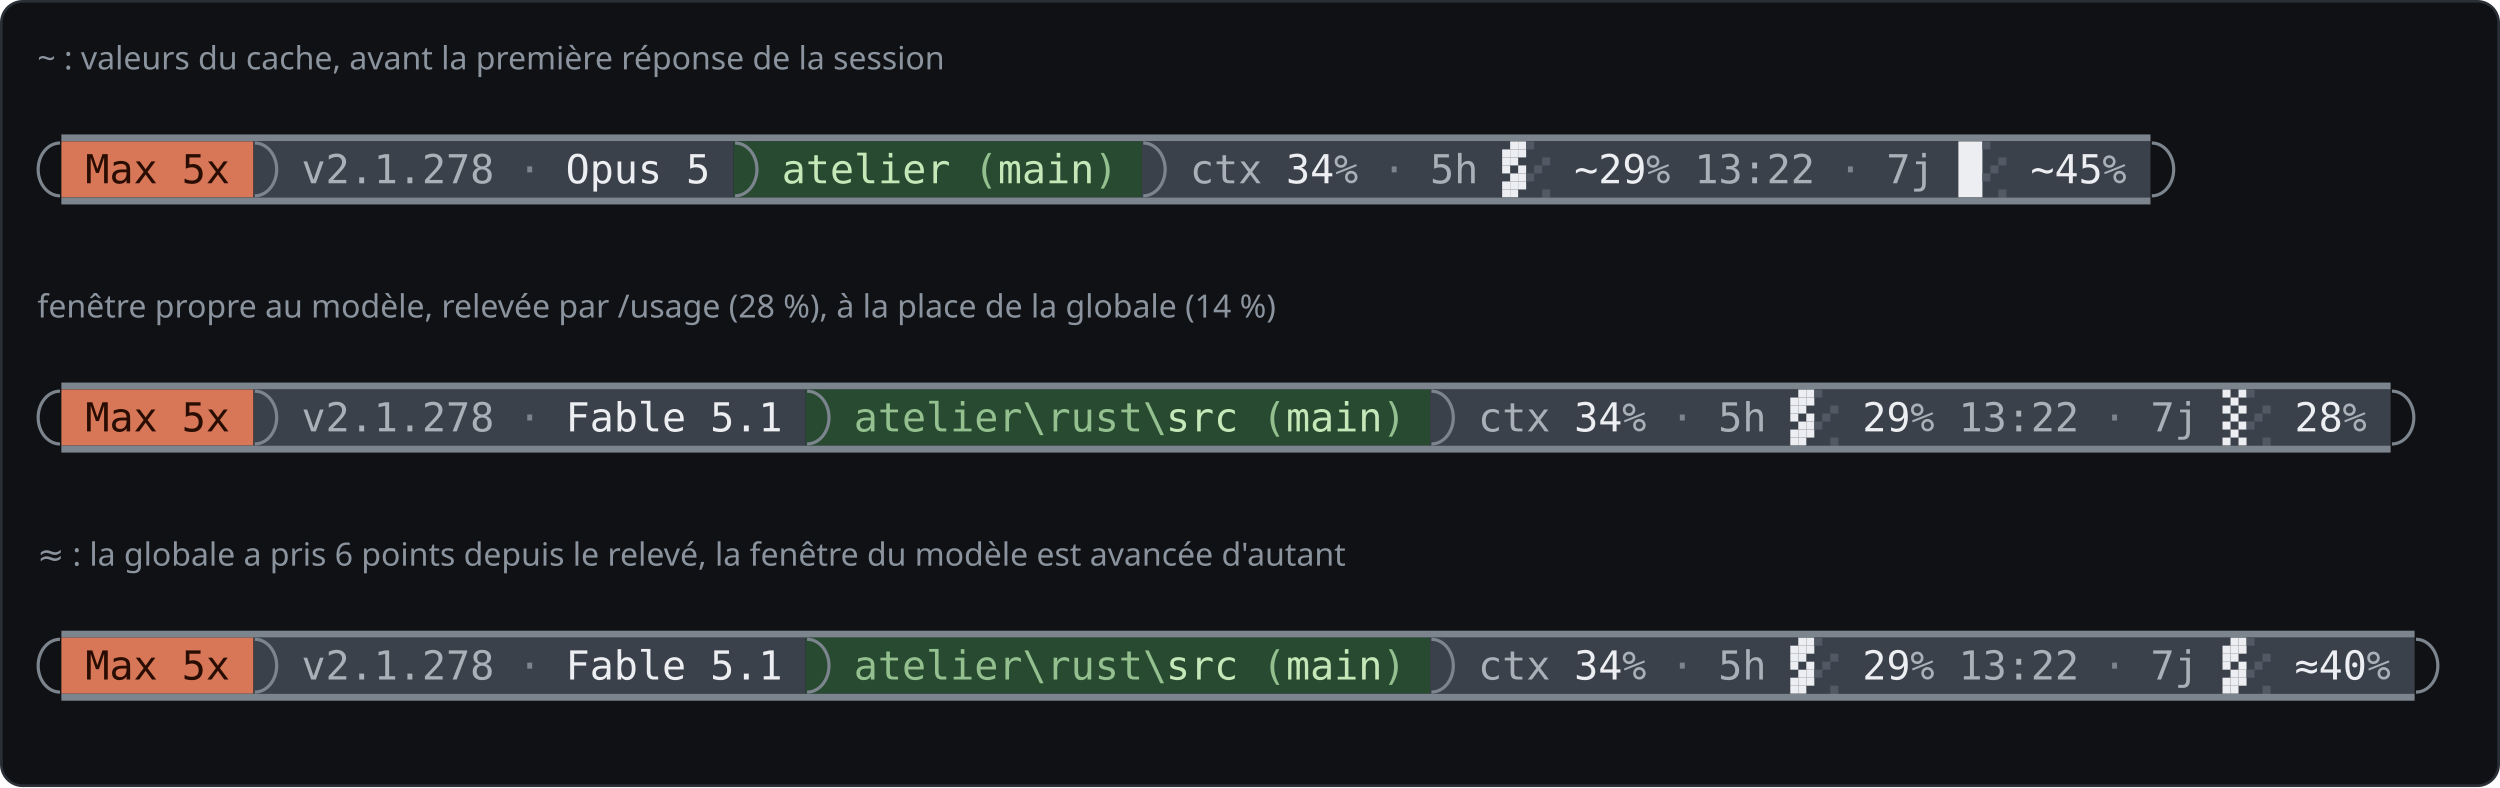
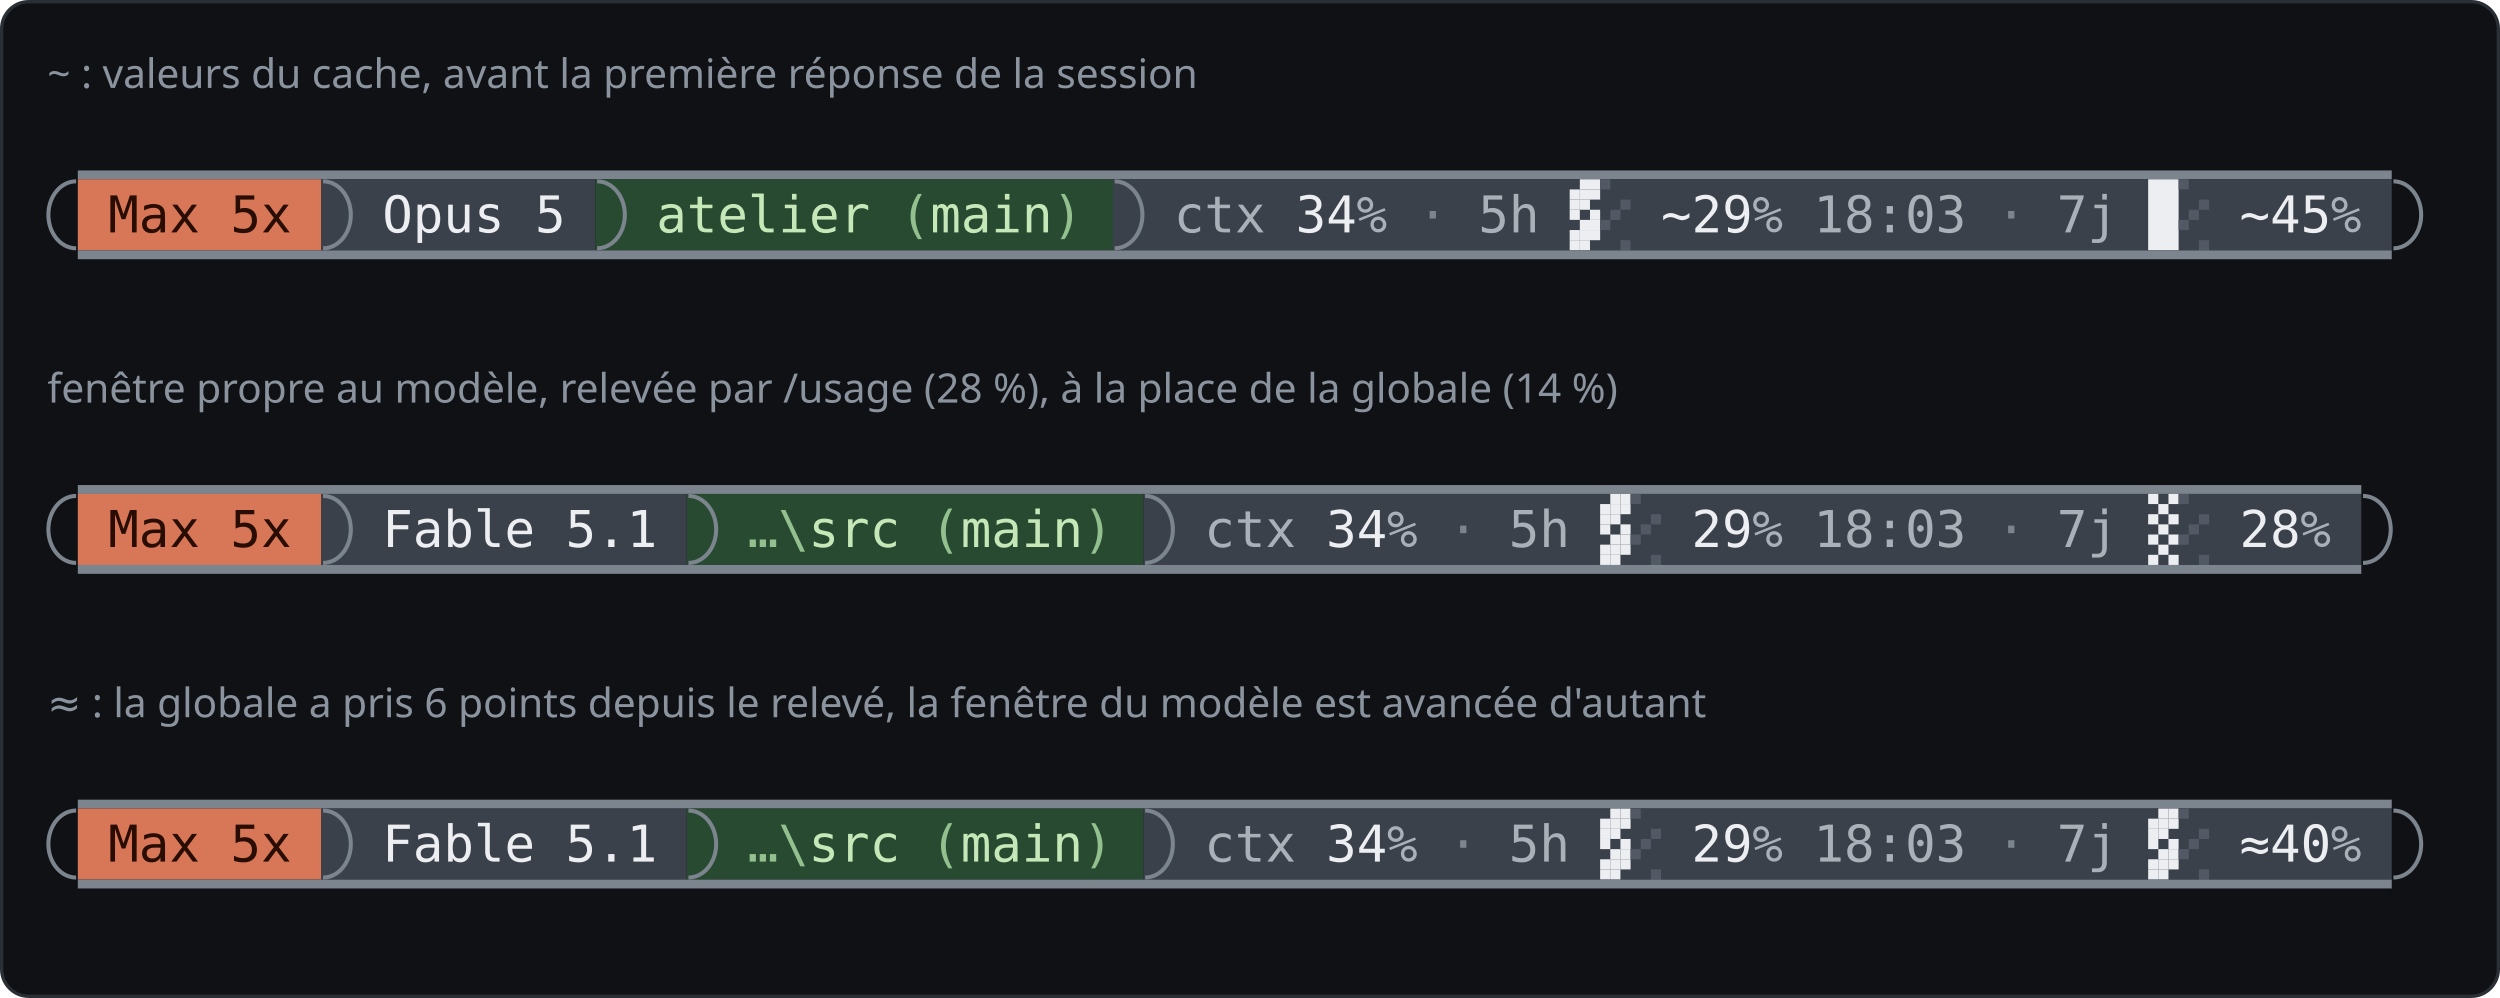
- <svg xmlns="http://www.w3.org/2000/svg" width="937" height="295" viewBox="0 0 937 295" role="img" aria-labelledby="titre">
+ <svg xmlns="http://www.w3.org/2000/svg" width="739" height="295" viewBox="0 0 739 295" role="img" aria-labelledby="titre">
  <style>text{font-family:'Cascadia Mono','Consolas','DejaVu Sans Mono',monospace;font-size:15px;dominant-baseline:central;white-space:pre}.l{font-family:'Segoe UI',system-ui,sans-serif;font-size:12px;fill:#8b949e;dominant-baseline:auto}</style>
-   <rect x="0.5" y="0.5" width="936" height="294" rx="8" fill="#0f1114" stroke="#2a2f36" />
+   <rect x="0.5" y="0.5" width="738" height="294" rx="8" fill="#0f1114" stroke="#2a2f36" />
  <text class="l" x="14" y="26">~ : valeurs du cache, avant la première réponse de la session</text>
-   <rect x="23" y="50.38" width="783" height="2.63" fill="rgb(124,132,142)" />
+   <rect x="23" y="50.38" width="684" height="2.63" fill="rgb(124,132,142)" />
  <rect x="23" y="53" width="72" height="21" fill="rgb(215,119,87)" />
-   <rect x="95" y="53" width="180" height="21" fill="rgb(59,65,75)" />
-   <rect x="275" y="53" width="153" height="21" fill="rgb(39,74,49)" />
-   <rect x="428" y="53" width="378" height="21" fill="rgb(59,65,75)" />
+   <rect x="95" y="53" width="81" height="21" fill="rgb(59,65,75)" />
+   <rect x="176" y="53" width="153" height="21" fill="rgb(39,74,49)" />
+   <rect x="329" y="53" width="378" height="21" fill="rgb(59,65,75)" />
  <path d="M 22.5,53.6 A 8.2,9.9 0 0 0 22.5,73.4" fill="none" stroke="rgb(124,132,142)" stroke-width="1.2" />
  <path d="M 95.5,53.6 A 8.2,9.9 0 0 1 95.5,73.4" fill="none" stroke="rgb(124,132,142)" stroke-width="1.2" />
-   <path d="M 275.5,53.6 A 8.2,9.9 0 0 1 275.5,73.4" fill="none" stroke="rgb(124,132,142)" stroke-width="1.2" />
-   <path d="M 428.5,53.6 A 8.2,9.9 0 0 1 428.5,73.4" fill="none" stroke="rgb(124,132,142)" stroke-width="1.2" />
-   <rect x="566" y="53" width="3" height="3" fill="rgb(236,238,241)" />
-   <rect x="569" y="53" width="3" height="3" fill="rgb(236,238,241)" />
-   <rect x="563" y="56" width="3" height="3" fill="rgb(236,238,241)" />
-   <rect x="566" y="56" width="3" height="3" fill="rgb(236,238,241)" />
-   <rect x="569" y="56" width="3" height="3" fill="rgb(236,238,241)" />
-   <rect x="563" y="59" width="3" height="3" fill="rgb(236,238,241)" />
-   <rect x="566" y="59" width="3" height="3" fill="rgb(236,238,241)" />
-   <rect x="563" y="62" width="3" height="3" fill="rgb(236,238,241)" />
-   <rect x="569" y="62" width="3" height="3" fill="rgb(236,238,241)" />
-   <rect x="566" y="65" width="3" height="3" fill="rgb(236,238,241)" />
-   <rect x="569" y="65" width="3" height="3" fill="rgb(236,238,241)" />
-   <rect x="563" y="68" width="3" height="3" fill="rgb(236,238,241)" />
-   <rect x="566" y="68" width="3" height="3" fill="rgb(236,238,241)" />
-   <rect x="569" y="68" width="3" height="3" fill="rgb(236,238,241)" />
-   <rect x="563" y="71" width="3" height="3" fill="rgb(236,238,241)" />
-   <rect x="566" y="71" width="3" height="3" fill="rgb(236,238,241)" />
-   <rect x="572" y="53" width="3" height="3" fill="rgb(82,89,101)" />
-   <rect x="578" y="59" width="3" height="3" fill="rgb(82,89,101)" />
-   <rect x="575" y="62" width="3" height="3" fill="rgb(82,89,101)" />
-   <rect x="572" y="65" width="3" height="3" fill="rgb(82,89,101)" />
-   <rect x="578" y="71" width="3" height="3" fill="rgb(82,89,101)" />
-   <rect x="734" y="53" width="9" height="21" fill="rgb(236,238,241)" />
-   <rect x="743" y="53" width="3" height="3" fill="rgb(82,89,101)" />
-   <rect x="749" y="59" width="3" height="3" fill="rgb(82,89,101)" />
-   <rect x="746" y="62" width="3" height="3" fill="rgb(82,89,101)" />
-   <rect x="743" y="65" width="3" height="3" fill="rgb(82,89,101)" />
-   <rect x="749" y="71" width="3" height="3" fill="rgb(82,89,101)" />
-   <path d="M 806.5,53.6 A 8.2,9.9 0 0 1 806.5,73.4" fill="none" stroke="rgb(124,132,142)" stroke-width="1.2" />
+   <path d="M 176.5,53.6 A 8.2,9.9 0 0 1 176.5,73.4" fill="none" stroke="rgb(124,132,142)" stroke-width="1.2" />
+   <path d="M 329.5,53.6 A 8.2,9.9 0 0 1 329.5,73.4" fill="none" stroke="rgb(124,132,142)" stroke-width="1.2" />
+   <rect x="467" y="53" width="3" height="3" fill="rgb(236,238,241)" />
+   <rect x="470" y="53" width="3" height="3" fill="rgb(236,238,241)" />
+   <rect x="464" y="56" width="3" height="3" fill="rgb(236,238,241)" />
+   <rect x="467" y="56" width="3" height="3" fill="rgb(236,238,241)" />
+   <rect x="470" y="56" width="3" height="3" fill="rgb(236,238,241)" />
+   <rect x="464" y="59" width="3" height="3" fill="rgb(236,238,241)" />
+   <rect x="467" y="59" width="3" height="3" fill="rgb(236,238,241)" />
+   <rect x="464" y="62" width="3" height="3" fill="rgb(236,238,241)" />
+   <rect x="470" y="62" width="3" height="3" fill="rgb(236,238,241)" />
+   <rect x="467" y="65" width="3" height="3" fill="rgb(236,238,241)" />
+   <rect x="470" y="65" width="3" height="3" fill="rgb(236,238,241)" />
+   <rect x="464" y="68" width="3" height="3" fill="rgb(236,238,241)" />
+   <rect x="467" y="68" width="3" height="3" fill="rgb(236,238,241)" />
+   <rect x="470" y="68" width="3" height="3" fill="rgb(236,238,241)" />
+   <rect x="464" y="71" width="3" height="3" fill="rgb(236,238,241)" />
+   <rect x="467" y="71" width="3" height="3" fill="rgb(236,238,241)" />
+   <rect x="473" y="53" width="3" height="3" fill="rgb(82,89,101)" />
+   <rect x="479" y="59" width="3" height="3" fill="rgb(82,89,101)" />
+   <rect x="476" y="62" width="3" height="3" fill="rgb(82,89,101)" />
+   <rect x="473" y="65" width="3" height="3" fill="rgb(82,89,101)" />
+   <rect x="479" y="71" width="3" height="3" fill="rgb(82,89,101)" />
+   <rect x="635" y="53" width="9" height="21" fill="rgb(236,238,241)" />
+   <rect x="644" y="53" width="3" height="3" fill="rgb(82,89,101)" />
+   <rect x="650" y="59" width="3" height="3" fill="rgb(82,89,101)" />
+   <rect x="647" y="62" width="3" height="3" fill="rgb(82,89,101)" />
+   <rect x="644" y="65" width="3" height="3" fill="rgb(82,89,101)" />
+   <rect x="650" y="71" width="3" height="3" fill="rgb(82,89,101)" />
+   <path d="M 707.5,53.6 A 8.2,9.9 0 0 1 707.5,73.4" fill="none" stroke="rgb(124,132,142)" stroke-width="1.2" />
  <text x="32" y="63.5" textLength="63" lengthAdjust="spacingAndGlyphs" fill="rgb(42,13,2)" xml:space="preserve">Max 5x </text>
-   <text x="113" y="63.5" textLength="72" lengthAdjust="spacingAndGlyphs" fill="rgb(169,176,184)" xml:space="preserve">v2.1.278</text>
-   <text x="185" y="63.5" textLength="27" lengthAdjust="spacingAndGlyphs" fill="rgb(124,132,142)" xml:space="preserve"> · </text>
-   <text x="212" y="63.5" textLength="63" lengthAdjust="spacingAndGlyphs" fill="rgb(236,238,241)" xml:space="preserve">Opus 5 </text>
-   <text x="293" y="63.5" textLength="63" lengthAdjust="spacingAndGlyphs" fill="rgb(198,232,184)" xml:space="preserve">atelier</text>
-   <text x="356" y="63.5" textLength="18" lengthAdjust="spacingAndGlyphs" fill="rgb(147,192,142)" xml:space="preserve"> (</text>
-   <text x="374" y="63.5" textLength="36" lengthAdjust="spacingAndGlyphs" fill="rgb(198,232,184)" xml:space="preserve">main</text>
-   <text x="410" y="63.5" textLength="18" lengthAdjust="spacingAndGlyphs" fill="rgb(147,192,142)" xml:space="preserve">) </text>
-   <text x="446" y="63.5" textLength="36" lengthAdjust="spacingAndGlyphs" fill="rgb(169,176,184)" xml:space="preserve">ctx </text>
-   <text x="482" y="63.5" textLength="18" lengthAdjust="spacingAndGlyphs" fill="rgb(236,238,241)" xml:space="preserve">34</text>
-   <text x="500" y="63.5" textLength="9" lengthAdjust="spacingAndGlyphs" fill="rgb(169,176,184)" xml:space="preserve">%</text>
-   <text x="509" y="63.5" textLength="27" lengthAdjust="spacingAndGlyphs" fill="rgb(124,132,142)" xml:space="preserve"> · </text>
-   <text x="536" y="63.5" textLength="27" lengthAdjust="spacingAndGlyphs" fill="rgb(169,176,184)" xml:space="preserve">5h </text>
-   <text x="590" y="63.5" textLength="27" lengthAdjust="spacingAndGlyphs" fill="rgb(236,238,241)" xml:space="preserve">~29</text>
-   <text x="617" y="63.5" textLength="63" lengthAdjust="spacingAndGlyphs" fill="rgb(169,176,184)" xml:space="preserve">% 13:22</text>
-   <text x="680" y="63.5" textLength="27" lengthAdjust="spacingAndGlyphs" fill="rgb(124,132,142)" xml:space="preserve"> · </text>
-   <text x="707" y="63.5" textLength="27" lengthAdjust="spacingAndGlyphs" fill="rgb(169,176,184)" xml:space="preserve">7j </text>
-   <text x="761" y="63.5" textLength="27" lengthAdjust="spacingAndGlyphs" fill="rgb(236,238,241)" xml:space="preserve">~45</text>
-   <text x="788" y="63.5" textLength="18" lengthAdjust="spacingAndGlyphs" fill="rgb(169,176,184)" xml:space="preserve">% </text>
-   <rect x="23" y="74" width="783" height="2.63" fill="rgb(124,132,142)" />
+   <text x="113" y="63.5" textLength="63" lengthAdjust="spacingAndGlyphs" fill="rgb(236,238,241)" xml:space="preserve">Opus 5 </text>
+   <text x="194" y="63.5" textLength="63" lengthAdjust="spacingAndGlyphs" fill="rgb(198,232,184)" xml:space="preserve">atelier</text>
+   <text x="257" y="63.5" textLength="18" lengthAdjust="spacingAndGlyphs" fill="rgb(147,192,142)" xml:space="preserve"> (</text>
+   <text x="275" y="63.5" textLength="36" lengthAdjust="spacingAndGlyphs" fill="rgb(198,232,184)" xml:space="preserve">main</text>
+   <text x="311" y="63.5" textLength="18" lengthAdjust="spacingAndGlyphs" fill="rgb(147,192,142)" xml:space="preserve">) </text>
+   <text x="347" y="63.5" textLength="36" lengthAdjust="spacingAndGlyphs" fill="rgb(169,176,184)" xml:space="preserve">ctx </text>
+   <text x="383" y="63.5" textLength="18" lengthAdjust="spacingAndGlyphs" fill="rgb(236,238,241)" xml:space="preserve">34</text>
+   <text x="401" y="63.5" textLength="9" lengthAdjust="spacingAndGlyphs" fill="rgb(169,176,184)" xml:space="preserve">%</text>
+   <text x="410" y="63.5" textLength="27" lengthAdjust="spacingAndGlyphs" fill="rgb(124,132,142)" xml:space="preserve"> · </text>
+   <text x="437" y="63.5" textLength="27" lengthAdjust="spacingAndGlyphs" fill="rgb(169,176,184)" xml:space="preserve">5h </text>
+   <text x="491" y="63.5" textLength="27" lengthAdjust="spacingAndGlyphs" fill="rgb(236,238,241)" xml:space="preserve">~29</text>
+   <text x="518" y="63.5" textLength="63" lengthAdjust="spacingAndGlyphs" fill="rgb(169,176,184)" xml:space="preserve">% 18:03</text>
+   <text x="581" y="63.5" textLength="27" lengthAdjust="spacingAndGlyphs" fill="rgb(124,132,142)" xml:space="preserve"> · </text>
+   <text x="608" y="63.5" textLength="27" lengthAdjust="spacingAndGlyphs" fill="rgb(169,176,184)" xml:space="preserve">7j </text>
+   <text x="662" y="63.5" textLength="27" lengthAdjust="spacingAndGlyphs" fill="rgb(236,238,241)" xml:space="preserve">~45</text>
+   <text x="689" y="63.5" textLength="18" lengthAdjust="spacingAndGlyphs" fill="rgb(169,176,184)" xml:space="preserve">% </text>
+   <rect x="23" y="74" width="684" height="2.63" fill="rgb(124,132,142)" />
  <text class="l" x="14" y="119">fenêtre propre au modèle, relevée par /usage (28 %), à la place de la globale (14 %)</text>
-   <rect x="23" y="143.38" width="873" height="2.63" fill="rgb(124,132,142)" />
+   <rect x="23" y="143.38" width="675" height="2.63" fill="rgb(124,132,142)" />
  <rect x="23" y="146" width="72" height="21" fill="rgb(215,119,87)" />
-   <rect x="95" y="146" width="207" height="21" fill="rgb(59,65,75)" />
-   <rect x="302" y="146" width="234" height="21" fill="rgb(39,74,49)" />
-   <rect x="536" y="146" width="360" height="21" fill="rgb(59,65,75)" />
+   <rect x="95" y="146" width="108" height="21" fill="rgb(59,65,75)" />
+   <rect x="203" y="146" width="135" height="21" fill="rgb(39,74,49)" />
+   <rect x="338" y="146" width="360" height="21" fill="rgb(59,65,75)" />
  <path d="M 22.5,146.6 A 8.2,9.9 0 0 0 22.5,166.4" fill="none" stroke="rgb(124,132,142)" stroke-width="1.2" />
  <path d="M 95.5,146.6 A 8.2,9.9 0 0 1 95.5,166.4" fill="none" stroke="rgb(124,132,142)" stroke-width="1.2" />
-   <path d="M 302.5,146.6 A 8.2,9.9 0 0 1 302.5,166.4" fill="none" stroke="rgb(124,132,142)" stroke-width="1.2" />
-   <path d="M 536.5,146.6 A 8.2,9.9 0 0 1 536.5,166.4" fill="none" stroke="rgb(124,132,142)" stroke-width="1.2" />
-   <rect x="674" y="146" width="3" height="3" fill="rgb(236,238,241)" />
-   <rect x="677" y="146" width="3" height="3" fill="rgb(236,238,241)" />
-   <rect x="671" y="149" width="3" height="3" fill="rgb(236,238,241)" />
-   <rect x="674" y="149" width="3" height="3" fill="rgb(236,238,241)" />
-   <rect x="677" y="149" width="3" height="3" fill="rgb(236,238,241)" />
-   <rect x="671" y="152" width="3" height="3" fill="rgb(236,238,241)" />
-   <rect x="674" y="152" width="3" height="3" fill="rgb(236,238,241)" />
-   <rect x="671" y="155" width="3" height="3" fill="rgb(236,238,241)" />
-   <rect x="677" y="155" width="3" height="3" fill="rgb(236,238,241)" />
-   <rect x="674" y="158" width="3" height="3" fill="rgb(236,238,241)" />
-   <rect x="677" y="158" width="3" height="3" fill="rgb(236,238,241)" />
-   <rect x="671" y="161" width="3" height="3" fill="rgb(236,238,241)" />
-   <rect x="674" y="161" width="3" height="3" fill="rgb(236,238,241)" />
-   <rect x="677" y="161" width="3" height="3" fill="rgb(236,238,241)" />
-   <rect x="671" y="164" width="3" height="3" fill="rgb(236,238,241)" />
-   <rect x="674" y="164" width="3" height="3" fill="rgb(236,238,241)" />
-   <rect x="680" y="146" width="3" height="3" fill="rgb(82,89,101)" />
-   <rect x="686" y="152" width="3" height="3" fill="rgb(82,89,101)" />
-   <rect x="683" y="155" width="3" height="3" fill="rgb(82,89,101)" />
-   <rect x="680" y="158" width="3" height="3" fill="rgb(82,89,101)" />
-   <rect x="686" y="164" width="3" height="3" fill="rgb(82,89,101)" />
-   <rect x="833" y="146" width="3" height="3" fill="rgb(236,238,241)" />
-   <rect x="839" y="146" width="3" height="3" fill="rgb(236,238,241)" />
-   <rect x="836" y="149" width="3" height="3" fill="rgb(236,238,241)" />
-   <rect x="833" y="152" width="3" height="3" fill="rgb(236,238,241)" />
-   <rect x="839" y="152" width="3" height="3" fill="rgb(236,238,241)" />
-   <rect x="836" y="155" width="3" height="3" fill="rgb(236,238,241)" />
-   <rect x="833" y="158" width="3" height="3" fill="rgb(236,238,241)" />
-   <rect x="839" y="158" width="3" height="3" fill="rgb(236,238,241)" />
-   <rect x="836" y="161" width="3" height="3" fill="rgb(236,238,241)" />
-   <rect x="833" y="164" width="3" height="3" fill="rgb(236,238,241)" />
-   <rect x="839" y="164" width="3" height="3" fill="rgb(236,238,241)" />
-   <rect x="842" y="146" width="3" height="3" fill="rgb(82,89,101)" />
-   <rect x="848" y="152" width="3" height="3" fill="rgb(82,89,101)" />
-   <rect x="845" y="155" width="3" height="3" fill="rgb(82,89,101)" />
-   <rect x="842" y="158" width="3" height="3" fill="rgb(82,89,101)" />
-   <rect x="848" y="164" width="3" height="3" fill="rgb(82,89,101)" />
-   <path d="M 896.5,146.6 A 8.2,9.9 0 0 1 896.5,166.4" fill="none" stroke="rgb(124,132,142)" stroke-width="1.2" />
+   <path d="M 203.5,146.6 A 8.2,9.9 0 0 1 203.5,166.4" fill="none" stroke="rgb(124,132,142)" stroke-width="1.2" />
+   <path d="M 338.5,146.6 A 8.2,9.9 0 0 1 338.5,166.4" fill="none" stroke="rgb(124,132,142)" stroke-width="1.2" />
+   <rect x="476" y="146" width="3" height="3" fill="rgb(236,238,241)" />
+   <rect x="479" y="146" width="3" height="3" fill="rgb(236,238,241)" />
+   <rect x="473" y="149" width="3" height="3" fill="rgb(236,238,241)" />
+   <rect x="476" y="149" width="3" height="3" fill="rgb(236,238,241)" />
+   <rect x="479" y="149" width="3" height="3" fill="rgb(236,238,241)" />
+   <rect x="473" y="152" width="3" height="3" fill="rgb(236,238,241)" />
+   <rect x="476" y="152" width="3" height="3" fill="rgb(236,238,241)" />
+   <rect x="473" y="155" width="3" height="3" fill="rgb(236,238,241)" />
+   <rect x="479" y="155" width="3" height="3" fill="rgb(236,238,241)" />
+   <rect x="476" y="158" width="3" height="3" fill="rgb(236,238,241)" />
+   <rect x="479" y="158" width="3" height="3" fill="rgb(236,238,241)" />
+   <rect x="473" y="161" width="3" height="3" fill="rgb(236,238,241)" />
+   <rect x="476" y="161" width="3" height="3" fill="rgb(236,238,241)" />
+   <rect x="479" y="161" width="3" height="3" fill="rgb(236,238,241)" />
+   <rect x="473" y="164" width="3" height="3" fill="rgb(236,238,241)" />
+   <rect x="476" y="164" width="3" height="3" fill="rgb(236,238,241)" />
+   <rect x="482" y="146" width="3" height="3" fill="rgb(82,89,101)" />
+   <rect x="488" y="152" width="3" height="3" fill="rgb(82,89,101)" />
+   <rect x="485" y="155" width="3" height="3" fill="rgb(82,89,101)" />
+   <rect x="482" y="158" width="3" height="3" fill="rgb(82,89,101)" />
+   <rect x="488" y="164" width="3" height="3" fill="rgb(82,89,101)" />
+   <rect x="635" y="146" width="3" height="3" fill="rgb(236,238,241)" />
+   <rect x="641" y="146" width="3" height="3" fill="rgb(236,238,241)" />
+   <rect x="638" y="149" width="3" height="3" fill="rgb(236,238,241)" />
+   <rect x="635" y="152" width="3" height="3" fill="rgb(236,238,241)" />
+   <rect x="641" y="152" width="3" height="3" fill="rgb(236,238,241)" />
+   <rect x="638" y="155" width="3" height="3" fill="rgb(236,238,241)" />
+   <rect x="635" y="158" width="3" height="3" fill="rgb(236,238,241)" />
+   <rect x="641" y="158" width="3" height="3" fill="rgb(236,238,241)" />
+   <rect x="638" y="161" width="3" height="3" fill="rgb(236,238,241)" />
+   <rect x="635" y="164" width="3" height="3" fill="rgb(236,238,241)" />
+   <rect x="641" y="164" width="3" height="3" fill="rgb(236,238,241)" />
+   <rect x="644" y="146" width="3" height="3" fill="rgb(82,89,101)" />
+   <rect x="650" y="152" width="3" height="3" fill="rgb(82,89,101)" />
+   <rect x="647" y="155" width="3" height="3" fill="rgb(82,89,101)" />
+   <rect x="644" y="158" width="3" height="3" fill="rgb(82,89,101)" />
+   <rect x="650" y="164" width="3" height="3" fill="rgb(82,89,101)" />
+   <path d="M 698.5,146.6 A 8.2,9.9 0 0 1 698.5,166.4" fill="none" stroke="rgb(124,132,142)" stroke-width="1.2" />
  <text x="32" y="156.5" textLength="63" lengthAdjust="spacingAndGlyphs" fill="rgb(42,13,2)" xml:space="preserve">Max 5x </text>
-   <text x="113" y="156.5" textLength="72" lengthAdjust="spacingAndGlyphs" fill="rgb(169,176,184)" xml:space="preserve">v2.1.278</text>
-   <text x="185" y="156.5" textLength="27" lengthAdjust="spacingAndGlyphs" fill="rgb(124,132,142)" xml:space="preserve"> · </text>
-   <text x="212" y="156.5" textLength="90" lengthAdjust="spacingAndGlyphs" fill="rgb(236,238,241)" xml:space="preserve">Fable 5.1 </text>
-   <text x="320" y="156.5" textLength="117" lengthAdjust="spacingAndGlyphs" fill="rgb(147,192,142)" xml:space="preserve">atelier\rust\</text>
-   <text x="437" y="156.5" textLength="27" lengthAdjust="spacingAndGlyphs" fill="rgb(198,232,184)" xml:space="preserve">src</text>
-   <text x="464" y="156.5" textLength="18" lengthAdjust="spacingAndGlyphs" fill="rgb(147,192,142)" xml:space="preserve"> (</text>
-   <text x="482" y="156.5" textLength="36" lengthAdjust="spacingAndGlyphs" fill="rgb(198,232,184)" xml:space="preserve">main</text>
-   <text x="518" y="156.5" textLength="18" lengthAdjust="spacingAndGlyphs" fill="rgb(147,192,142)" xml:space="preserve">) </text>
-   <text x="554" y="156.5" textLength="36" lengthAdjust="spacingAndGlyphs" fill="rgb(169,176,184)" xml:space="preserve">ctx </text>
-   <text x="590" y="156.5" textLength="18" lengthAdjust="spacingAndGlyphs" fill="rgb(236,238,241)" xml:space="preserve">34</text>
-   <text x="608" y="156.5" textLength="9" lengthAdjust="spacingAndGlyphs" fill="rgb(169,176,184)" xml:space="preserve">%</text>
-   <text x="617" y="156.5" textLength="27" lengthAdjust="spacingAndGlyphs" fill="rgb(124,132,142)" xml:space="preserve"> · </text>
-   <text x="644" y="156.5" textLength="27" lengthAdjust="spacingAndGlyphs" fill="rgb(169,176,184)" xml:space="preserve">5h </text>
-   <text x="698" y="156.5" textLength="18" lengthAdjust="spacingAndGlyphs" fill="rgb(236,238,241)" xml:space="preserve">29</text>
-   <text x="716" y="156.5" textLength="63" lengthAdjust="spacingAndGlyphs" fill="rgb(169,176,184)" xml:space="preserve">% 13:22</text>
-   <text x="779" y="156.5" textLength="27" lengthAdjust="spacingAndGlyphs" fill="rgb(124,132,142)" xml:space="preserve"> · </text>
-   <text x="806" y="156.5" textLength="27" lengthAdjust="spacingAndGlyphs" fill="rgb(169,176,184)" xml:space="preserve">7j </text>
-   <text x="860" y="156.5" textLength="18" lengthAdjust="spacingAndGlyphs" fill="rgb(236,238,241)" xml:space="preserve">28</text>
-   <text x="878" y="156.5" textLength="18" lengthAdjust="spacingAndGlyphs" fill="rgb(169,176,184)" xml:space="preserve">% </text>
-   <rect x="23" y="167" width="873" height="2.63" fill="rgb(124,132,142)" />
+   <text x="113" y="156.5" textLength="90" lengthAdjust="spacingAndGlyphs" fill="rgb(236,238,241)" xml:space="preserve">Fable 5.1 </text>
+   <text x="221" y="156.5" textLength="18" lengthAdjust="spacingAndGlyphs" fill="rgb(147,192,142)" xml:space="preserve">…\</text>
+   <text x="239" y="156.5" textLength="27" lengthAdjust="spacingAndGlyphs" fill="rgb(198,232,184)" xml:space="preserve">src</text>
+   <text x="266" y="156.5" textLength="18" lengthAdjust="spacingAndGlyphs" fill="rgb(147,192,142)" xml:space="preserve"> (</text>
+   <text x="284" y="156.5" textLength="36" lengthAdjust="spacingAndGlyphs" fill="rgb(198,232,184)" xml:space="preserve">main</text>
+   <text x="320" y="156.5" textLength="18" lengthAdjust="spacingAndGlyphs" fill="rgb(147,192,142)" xml:space="preserve">) </text>
+   <text x="356" y="156.5" textLength="36" lengthAdjust="spacingAndGlyphs" fill="rgb(169,176,184)" xml:space="preserve">ctx </text>
+   <text x="392" y="156.5" textLength="18" lengthAdjust="spacingAndGlyphs" fill="rgb(236,238,241)" xml:space="preserve">34</text>
+   <text x="410" y="156.5" textLength="9" lengthAdjust="spacingAndGlyphs" fill="rgb(169,176,184)" xml:space="preserve">%</text>
+   <text x="419" y="156.5" textLength="27" lengthAdjust="spacingAndGlyphs" fill="rgb(124,132,142)" xml:space="preserve"> · </text>
+   <text x="446" y="156.5" textLength="27" lengthAdjust="spacingAndGlyphs" fill="rgb(169,176,184)" xml:space="preserve">5h </text>
+   <text x="500" y="156.5" textLength="18" lengthAdjust="spacingAndGlyphs" fill="rgb(236,238,241)" xml:space="preserve">29</text>
+   <text x="518" y="156.5" textLength="63" lengthAdjust="spacingAndGlyphs" fill="rgb(169,176,184)" xml:space="preserve">% 18:03</text>
+   <text x="581" y="156.5" textLength="27" lengthAdjust="spacingAndGlyphs" fill="rgb(124,132,142)" xml:space="preserve"> · </text>
+   <text x="608" y="156.5" textLength="27" lengthAdjust="spacingAndGlyphs" fill="rgb(169,176,184)" xml:space="preserve">7j </text>
+   <text x="662" y="156.5" textLength="18" lengthAdjust="spacingAndGlyphs" fill="rgb(236,238,241)" xml:space="preserve">28</text>
+   <text x="680" y="156.5" textLength="18" lengthAdjust="spacingAndGlyphs" fill="rgb(169,176,184)" xml:space="preserve">% </text>
+   <rect x="23" y="167" width="675" height="2.63" fill="rgb(124,132,142)" />
  <text class="l" x="14" y="212">≈ : la globale a pris 6 points depuis le relevé, la fenêtre du modèle est avancée d'autant</text>
-   <rect x="23" y="236.38" width="882" height="2.63" fill="rgb(124,132,142)" />
+   <rect x="23" y="236.38" width="684" height="2.63" fill="rgb(124,132,142)" />
  <rect x="23" y="239" width="72" height="21" fill="rgb(215,119,87)" />
-   <rect x="95" y="239" width="207" height="21" fill="rgb(59,65,75)" />
-   <rect x="302" y="239" width="234" height="21" fill="rgb(39,74,49)" />
-   <rect x="536" y="239" width="369" height="21" fill="rgb(59,65,75)" />
+   <rect x="95" y="239" width="108" height="21" fill="rgb(59,65,75)" />
+   <rect x="203" y="239" width="135" height="21" fill="rgb(39,74,49)" />
+   <rect x="338" y="239" width="369" height="21" fill="rgb(59,65,75)" />
  <path d="M 22.5,239.6 A 8.2,9.9 0 0 0 22.5,259.4" fill="none" stroke="rgb(124,132,142)" stroke-width="1.2" />
  <path d="M 95.5,239.6 A 8.2,9.9 0 0 1 95.5,259.4" fill="none" stroke="rgb(124,132,142)" stroke-width="1.2" />
-   <path d="M 302.5,239.6 A 8.2,9.9 0 0 1 302.5,259.4" fill="none" stroke="rgb(124,132,142)" stroke-width="1.2" />
-   <path d="M 536.5,239.6 A 8.2,9.9 0 0 1 536.5,259.4" fill="none" stroke="rgb(124,132,142)" stroke-width="1.2" />
-   <rect x="674" y="239" width="3" height="3" fill="rgb(236,238,241)" />
-   <rect x="677" y="239" width="3" height="3" fill="rgb(236,238,241)" />
-   <rect x="671" y="242" width="3" height="3" fill="rgb(236,238,241)" />
-   <rect x="674" y="242" width="3" height="3" fill="rgb(236,238,241)" />
-   <rect x="677" y="242" width="3" height="3" fill="rgb(236,238,241)" />
-   <rect x="671" y="245" width="3" height="3" fill="rgb(236,238,241)" />
-   <rect x="674" y="245" width="3" height="3" fill="rgb(236,238,241)" />
-   <rect x="671" y="248" width="3" height="3" fill="rgb(236,238,241)" />
-   <rect x="677" y="248" width="3" height="3" fill="rgb(236,238,241)" />
-   <rect x="674" y="251" width="3" height="3" fill="rgb(236,238,241)" />
-   <rect x="677" y="251" width="3" height="3" fill="rgb(236,238,241)" />
-   <rect x="671" y="254" width="3" height="3" fill="rgb(236,238,241)" />
-   <rect x="674" y="254" width="3" height="3" fill="rgb(236,238,241)" />
-   <rect x="677" y="254" width="3" height="3" fill="rgb(236,238,241)" />
-   <rect x="671" y="257" width="3" height="3" fill="rgb(236,238,241)" />
-   <rect x="674" y="257" width="3" height="3" fill="rgb(236,238,241)" />
-   <rect x="680" y="239" width="3" height="3" fill="rgb(82,89,101)" />
-   <rect x="686" y="245" width="3" height="3" fill="rgb(82,89,101)" />
-   <rect x="683" y="248" width="3" height="3" fill="rgb(82,89,101)" />
-   <rect x="680" y="251" width="3" height="3" fill="rgb(82,89,101)" />
-   <rect x="686" y="257" width="3" height="3" fill="rgb(82,89,101)" />
-   <rect x="836" y="239" width="3" height="3" fill="rgb(236,238,241)" />
-   <rect x="839" y="239" width="3" height="3" fill="rgb(236,238,241)" />
-   <rect x="833" y="242" width="3" height="3" fill="rgb(236,238,241)" />
-   <rect x="836" y="242" width="3" height="3" fill="rgb(236,238,241)" />
-   <rect x="839" y="242" width="3" height="3" fill="rgb(236,238,241)" />
-   <rect x="833" y="245" width="3" height="3" fill="rgb(236,238,241)" />
-   <rect x="836" y="245" width="3" height="3" fill="rgb(236,238,241)" />
-   <rect x="833" y="248" width="3" height="3" fill="rgb(236,238,241)" />
-   <rect x="839" y="248" width="3" height="3" fill="rgb(236,238,241)" />
-   <rect x="836" y="251" width="3" height="3" fill="rgb(236,238,241)" />
-   <rect x="839" y="251" width="3" height="3" fill="rgb(236,238,241)" />
-   <rect x="833" y="254" width="3" height="3" fill="rgb(236,238,241)" />
-   <rect x="836" y="254" width="3" height="3" fill="rgb(236,238,241)" />
-   <rect x="839" y="254" width="3" height="3" fill="rgb(236,238,241)" />
-   <rect x="833" y="257" width="3" height="3" fill="rgb(236,238,241)" />
-   <rect x="836" y="257" width="3" height="3" fill="rgb(236,238,241)" />
-   <rect x="842" y="239" width="3" height="3" fill="rgb(82,89,101)" />
-   <rect x="848" y="245" width="3" height="3" fill="rgb(82,89,101)" />
-   <rect x="845" y="248" width="3" height="3" fill="rgb(82,89,101)" />
-   <rect x="842" y="251" width="3" height="3" fill="rgb(82,89,101)" />
-   <rect x="848" y="257" width="3" height="3" fill="rgb(82,89,101)" />
-   <path d="M 905.5,239.6 A 8.2,9.9 0 0 1 905.5,259.4" fill="none" stroke="rgb(124,132,142)" stroke-width="1.2" />
+   <path d="M 203.5,239.6 A 8.2,9.9 0 0 1 203.5,259.4" fill="none" stroke="rgb(124,132,142)" stroke-width="1.2" />
+   <path d="M 338.5,239.6 A 8.2,9.9 0 0 1 338.5,259.4" fill="none" stroke="rgb(124,132,142)" stroke-width="1.2" />
+   <rect x="476" y="239" width="3" height="3" fill="rgb(236,238,241)" />
+   <rect x="479" y="239" width="3" height="3" fill="rgb(236,238,241)" />
+   <rect x="473" y="242" width="3" height="3" fill="rgb(236,238,241)" />
+   <rect x="476" y="242" width="3" height="3" fill="rgb(236,238,241)" />
+   <rect x="479" y="242" width="3" height="3" fill="rgb(236,238,241)" />
+   <rect x="473" y="245" width="3" height="3" fill="rgb(236,238,241)" />
+   <rect x="476" y="245" width="3" height="3" fill="rgb(236,238,241)" />
+   <rect x="473" y="248" width="3" height="3" fill="rgb(236,238,241)" />
+   <rect x="479" y="248" width="3" height="3" fill="rgb(236,238,241)" />
+   <rect x="476" y="251" width="3" height="3" fill="rgb(236,238,241)" />
+   <rect x="479" y="251" width="3" height="3" fill="rgb(236,238,241)" />
+   <rect x="473" y="254" width="3" height="3" fill="rgb(236,238,241)" />
+   <rect x="476" y="254" width="3" height="3" fill="rgb(236,238,241)" />
+   <rect x="479" y="254" width="3" height="3" fill="rgb(236,238,241)" />
+   <rect x="473" y="257" width="3" height="3" fill="rgb(236,238,241)" />
+   <rect x="476" y="257" width="3" height="3" fill="rgb(236,238,241)" />
+   <rect x="482" y="239" width="3" height="3" fill="rgb(82,89,101)" />
+   <rect x="488" y="245" width="3" height="3" fill="rgb(82,89,101)" />
+   <rect x="485" y="248" width="3" height="3" fill="rgb(82,89,101)" />
+   <rect x="482" y="251" width="3" height="3" fill="rgb(82,89,101)" />
+   <rect x="488" y="257" width="3" height="3" fill="rgb(82,89,101)" />
+   <rect x="638" y="239" width="3" height="3" fill="rgb(236,238,241)" />
+   <rect x="641" y="239" width="3" height="3" fill="rgb(236,238,241)" />
+   <rect x="635" y="242" width="3" height="3" fill="rgb(236,238,241)" />
+   <rect x="638" y="242" width="3" height="3" fill="rgb(236,238,241)" />
+   <rect x="641" y="242" width="3" height="3" fill="rgb(236,238,241)" />
+   <rect x="635" y="245" width="3" height="3" fill="rgb(236,238,241)" />
+   <rect x="638" y="245" width="3" height="3" fill="rgb(236,238,241)" />
+   <rect x="635" y="248" width="3" height="3" fill="rgb(236,238,241)" />
+   <rect x="641" y="248" width="3" height="3" fill="rgb(236,238,241)" />
+   <rect x="638" y="251" width="3" height="3" fill="rgb(236,238,241)" />
+   <rect x="641" y="251" width="3" height="3" fill="rgb(236,238,241)" />
+   <rect x="635" y="254" width="3" height="3" fill="rgb(236,238,241)" />
+   <rect x="638" y="254" width="3" height="3" fill="rgb(236,238,241)" />
+   <rect x="641" y="254" width="3" height="3" fill="rgb(236,238,241)" />
+   <rect x="635" y="257" width="3" height="3" fill="rgb(236,238,241)" />
+   <rect x="638" y="257" width="3" height="3" fill="rgb(236,238,241)" />
+   <rect x="644" y="239" width="3" height="3" fill="rgb(82,89,101)" />
+   <rect x="650" y="245" width="3" height="3" fill="rgb(82,89,101)" />
+   <rect x="647" y="248" width="3" height="3" fill="rgb(82,89,101)" />
+   <rect x="644" y="251" width="3" height="3" fill="rgb(82,89,101)" />
+   <rect x="650" y="257" width="3" height="3" fill="rgb(82,89,101)" />
+   <path d="M 707.5,239.6 A 8.2,9.9 0 0 1 707.5,259.4" fill="none" stroke="rgb(124,132,142)" stroke-width="1.2" />
  <text x="32" y="249.5" textLength="63" lengthAdjust="spacingAndGlyphs" fill="rgb(42,13,2)" xml:space="preserve">Max 5x </text>
-   <text x="113" y="249.5" textLength="72" lengthAdjust="spacingAndGlyphs" fill="rgb(169,176,184)" xml:space="preserve">v2.1.278</text>
-   <text x="185" y="249.5" textLength="27" lengthAdjust="spacingAndGlyphs" fill="rgb(124,132,142)" xml:space="preserve"> · </text>
-   <text x="212" y="249.5" textLength="90" lengthAdjust="spacingAndGlyphs" fill="rgb(236,238,241)" xml:space="preserve">Fable 5.1 </text>
-   <text x="320" y="249.5" textLength="117" lengthAdjust="spacingAndGlyphs" fill="rgb(147,192,142)" xml:space="preserve">atelier\rust\</text>
-   <text x="437" y="249.5" textLength="27" lengthAdjust="spacingAndGlyphs" fill="rgb(198,232,184)" xml:space="preserve">src</text>
-   <text x="464" y="249.5" textLength="18" lengthAdjust="spacingAndGlyphs" fill="rgb(147,192,142)" xml:space="preserve"> (</text>
-   <text x="482" y="249.5" textLength="36" lengthAdjust="spacingAndGlyphs" fill="rgb(198,232,184)" xml:space="preserve">main</text>
-   <text x="518" y="249.5" textLength="18" lengthAdjust="spacingAndGlyphs" fill="rgb(147,192,142)" xml:space="preserve">) </text>
-   <text x="554" y="249.5" textLength="36" lengthAdjust="spacingAndGlyphs" fill="rgb(169,176,184)" xml:space="preserve">ctx </text>
-   <text x="590" y="249.5" textLength="18" lengthAdjust="spacingAndGlyphs" fill="rgb(236,238,241)" xml:space="preserve">34</text>
-   <text x="608" y="249.5" textLength="9" lengthAdjust="spacingAndGlyphs" fill="rgb(169,176,184)" xml:space="preserve">%</text>
-   <text x="617" y="249.5" textLength="27" lengthAdjust="spacingAndGlyphs" fill="rgb(124,132,142)" xml:space="preserve"> · </text>
-   <text x="644" y="249.5" textLength="27" lengthAdjust="spacingAndGlyphs" fill="rgb(169,176,184)" xml:space="preserve">5h </text>
-   <text x="698" y="249.5" textLength="18" lengthAdjust="spacingAndGlyphs" fill="rgb(236,238,241)" xml:space="preserve">29</text>
-   <text x="716" y="249.5" textLength="63" lengthAdjust="spacingAndGlyphs" fill="rgb(169,176,184)" xml:space="preserve">% 13:22</text>
-   <text x="779" y="249.5" textLength="27" lengthAdjust="spacingAndGlyphs" fill="rgb(124,132,142)" xml:space="preserve"> · </text>
-   <text x="806" y="249.5" textLength="27" lengthAdjust="spacingAndGlyphs" fill="rgb(169,176,184)" xml:space="preserve">7j </text>
-   <text x="860" y="249.5" textLength="27" lengthAdjust="spacingAndGlyphs" fill="rgb(236,238,241)" xml:space="preserve">≈40</text>
-   <text x="887" y="249.5" textLength="18" lengthAdjust="spacingAndGlyphs" fill="rgb(169,176,184)" xml:space="preserve">% </text>
-   <rect x="23" y="260" width="882" height="2.63" fill="rgb(124,132,142)" />
+   <text x="113" y="249.5" textLength="90" lengthAdjust="spacingAndGlyphs" fill="rgb(236,238,241)" xml:space="preserve">Fable 5.1 </text>
+   <text x="221" y="249.5" textLength="18" lengthAdjust="spacingAndGlyphs" fill="rgb(147,192,142)" xml:space="preserve">…\</text>
+   <text x="239" y="249.5" textLength="27" lengthAdjust="spacingAndGlyphs" fill="rgb(198,232,184)" xml:space="preserve">src</text>
+   <text x="266" y="249.5" textLength="18" lengthAdjust="spacingAndGlyphs" fill="rgb(147,192,142)" xml:space="preserve"> (</text>
+   <text x="284" y="249.5" textLength="36" lengthAdjust="spacingAndGlyphs" fill="rgb(198,232,184)" xml:space="preserve">main</text>
+   <text x="320" y="249.5" textLength="18" lengthAdjust="spacingAndGlyphs" fill="rgb(147,192,142)" xml:space="preserve">) </text>
+   <text x="356" y="249.5" textLength="36" lengthAdjust="spacingAndGlyphs" fill="rgb(169,176,184)" xml:space="preserve">ctx </text>
+   <text x="392" y="249.5" textLength="18" lengthAdjust="spacingAndGlyphs" fill="rgb(236,238,241)" xml:space="preserve">34</text>
+   <text x="410" y="249.5" textLength="9" lengthAdjust="spacingAndGlyphs" fill="rgb(169,176,184)" xml:space="preserve">%</text>
+   <text x="419" y="249.5" textLength="27" lengthAdjust="spacingAndGlyphs" fill="rgb(124,132,142)" xml:space="preserve"> · </text>
+   <text x="446" y="249.5" textLength="27" lengthAdjust="spacingAndGlyphs" fill="rgb(169,176,184)" xml:space="preserve">5h </text>
+   <text x="500" y="249.5" textLength="18" lengthAdjust="spacingAndGlyphs" fill="rgb(236,238,241)" xml:space="preserve">29</text>
+   <text x="518" y="249.5" textLength="63" lengthAdjust="spacingAndGlyphs" fill="rgb(169,176,184)" xml:space="preserve">% 18:03</text>
+   <text x="581" y="249.5" textLength="27" lengthAdjust="spacingAndGlyphs" fill="rgb(124,132,142)" xml:space="preserve"> · </text>
+   <text x="608" y="249.5" textLength="27" lengthAdjust="spacingAndGlyphs" fill="rgb(169,176,184)" xml:space="preserve">7j </text>
+   <text x="662" y="249.5" textLength="27" lengthAdjust="spacingAndGlyphs" fill="rgb(236,238,241)" xml:space="preserve">≈40</text>
+   <text x="689" y="249.5" textLength="18" lengthAdjust="spacingAndGlyphs" fill="rgb(169,176,184)" xml:space="preserve">% </text>
+   <rect x="23" y="260" width="684" height="2.63" fill="rgb(124,132,142)" />
</svg>
